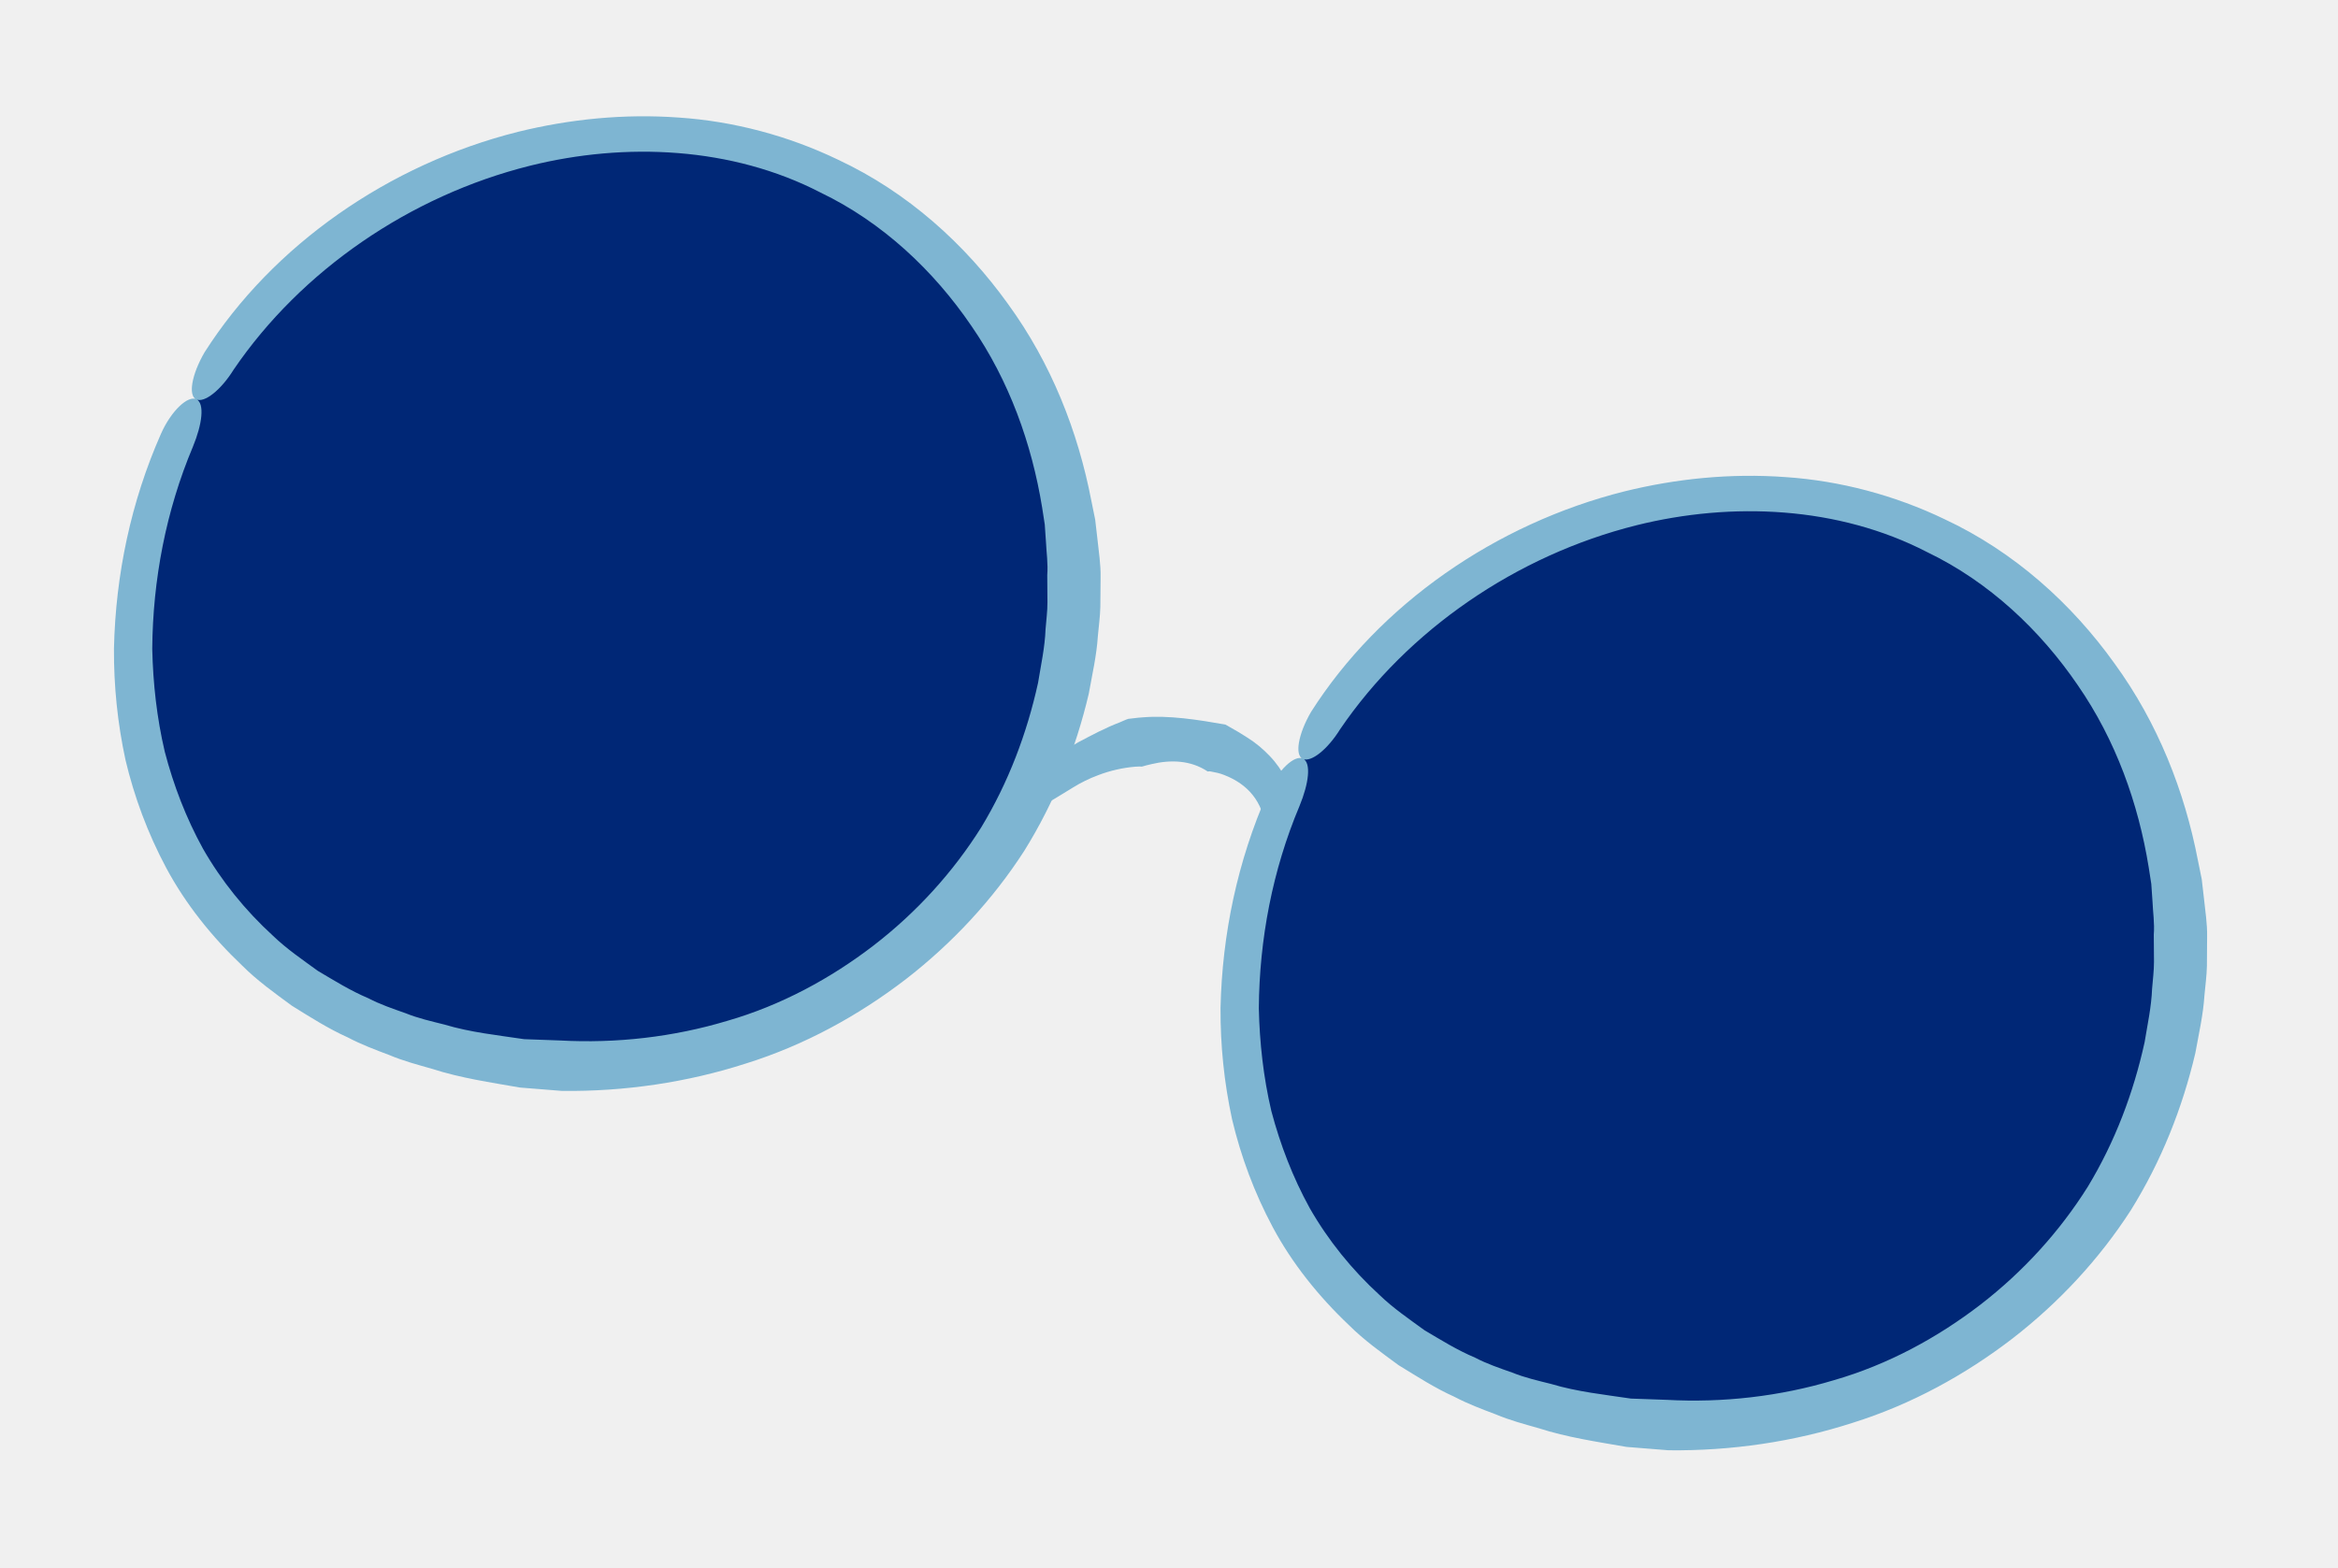
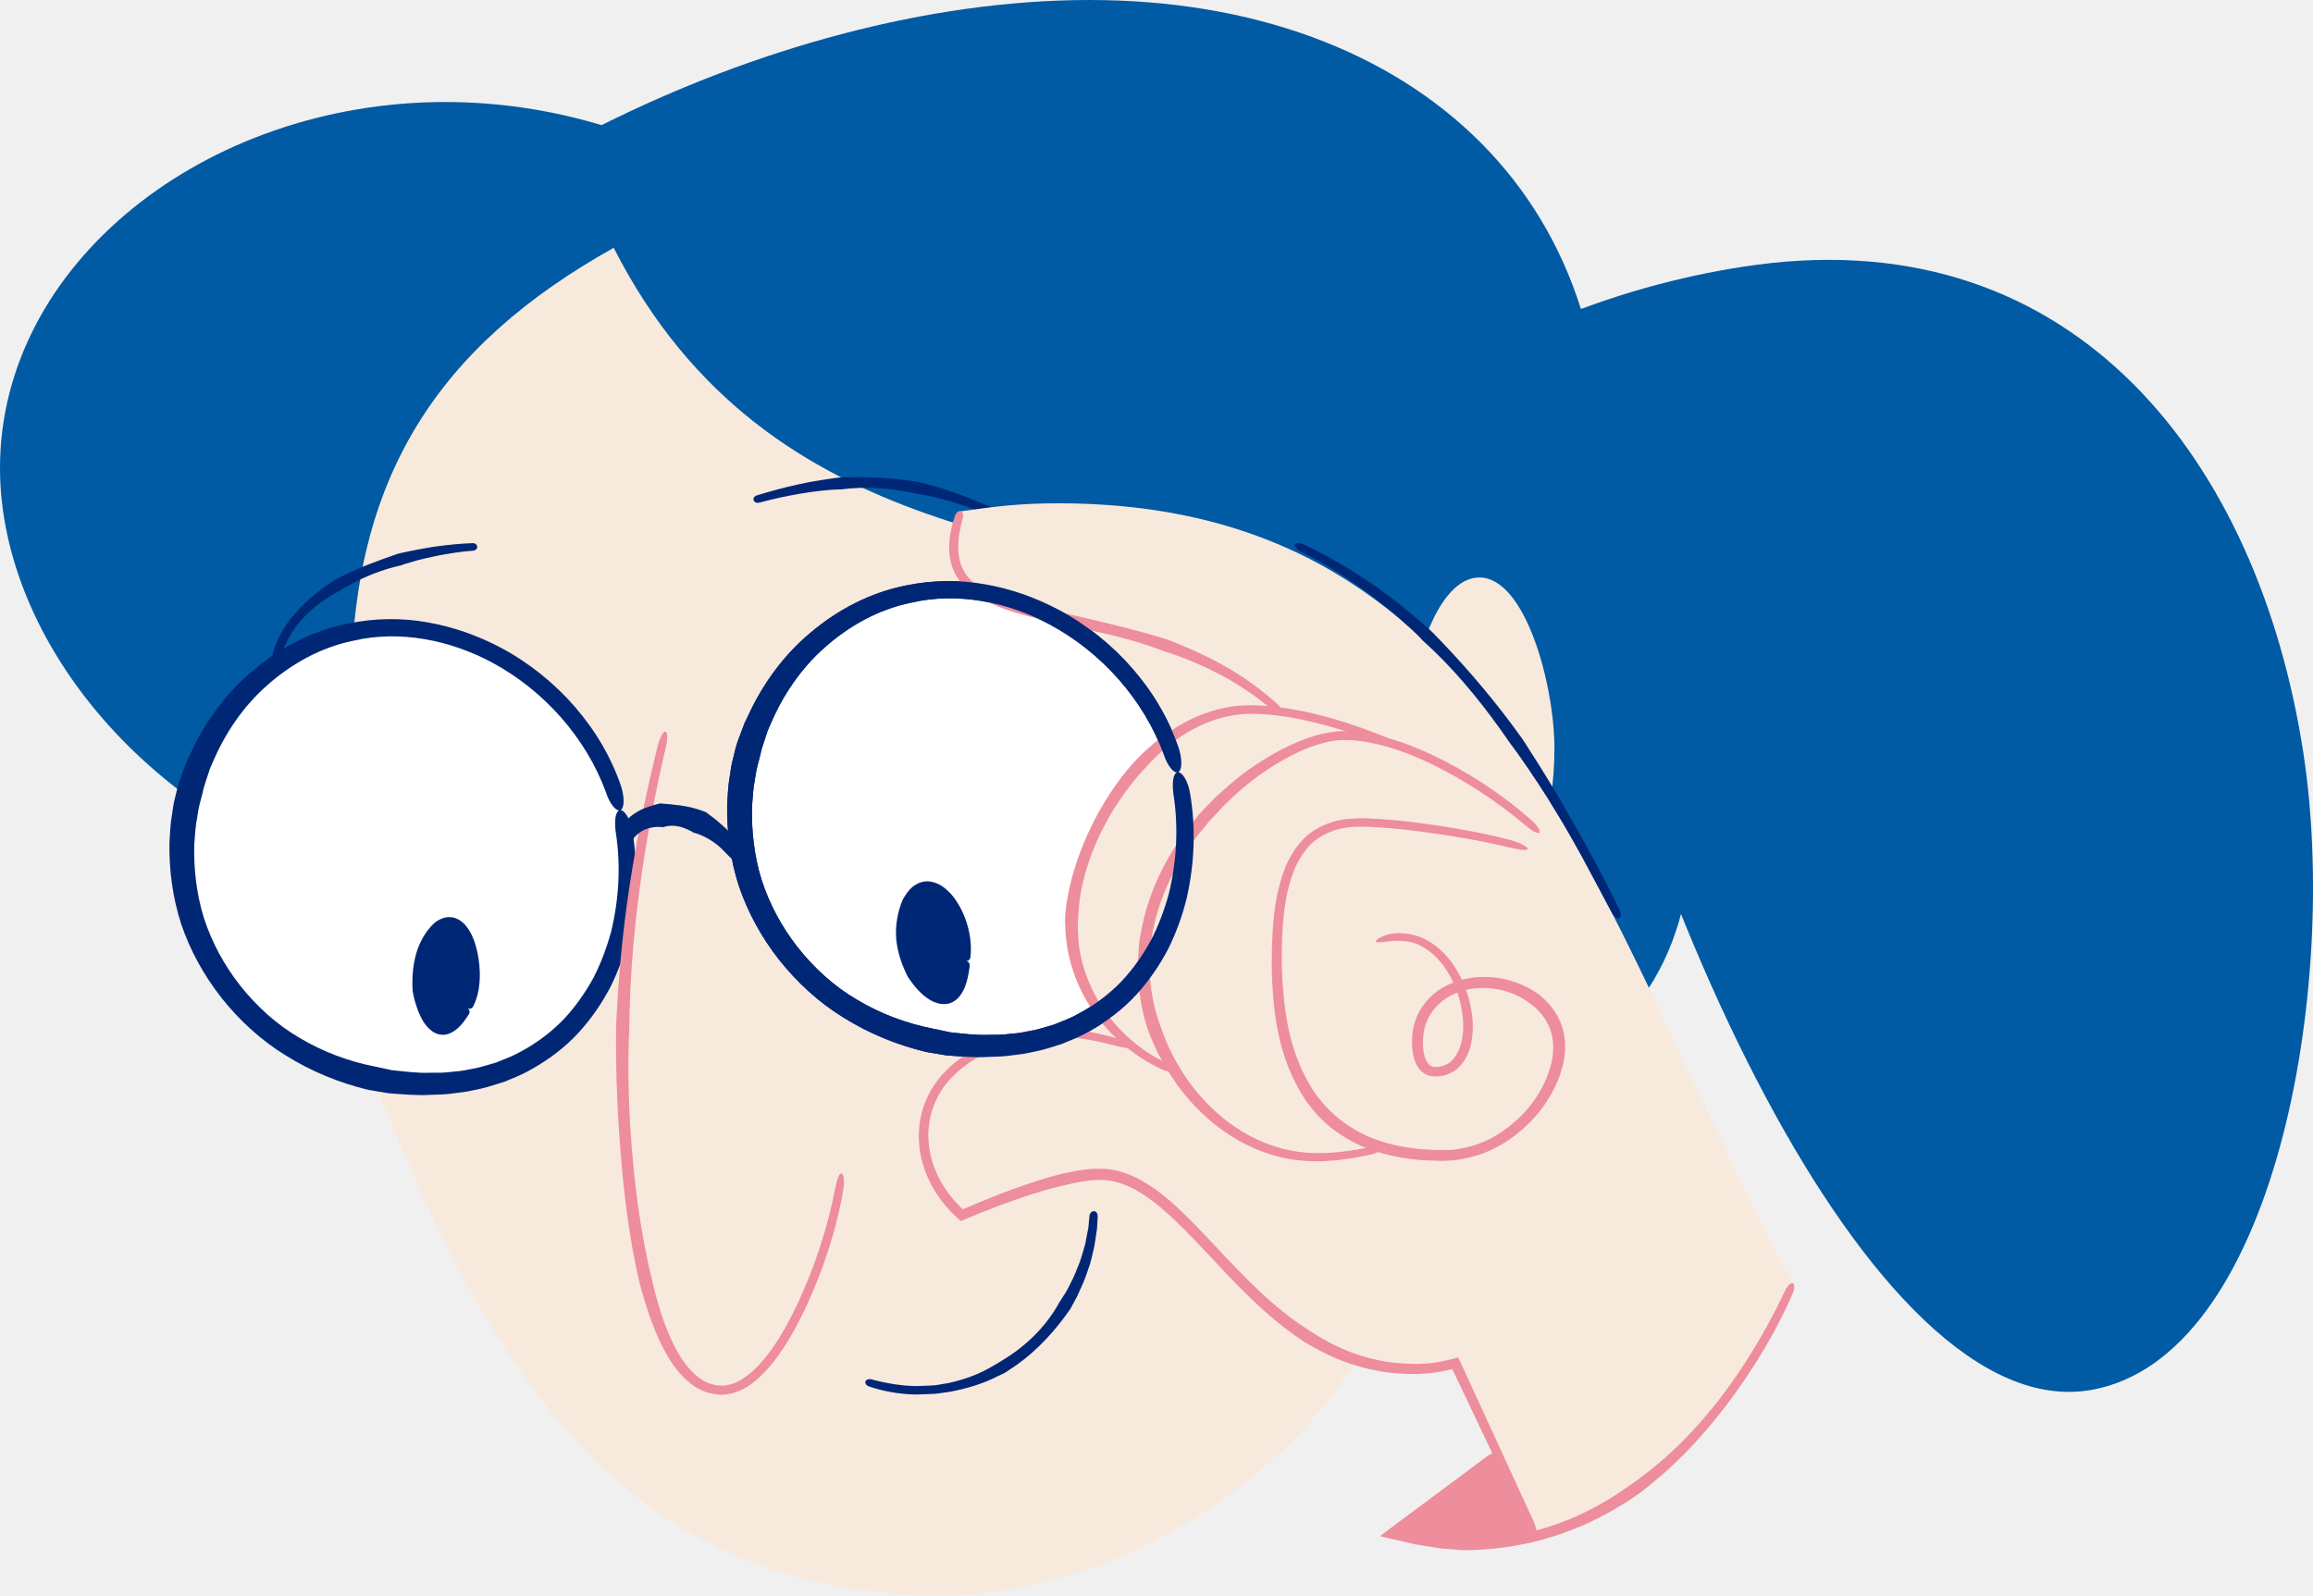
- <svg xmlns="http://www.w3.org/2000/svg" width="176" height="118" viewBox="0 0 176 118" fill="none">
-   <path d="M14.809 30.08C23.422 14.027 42.786 6.953 57.694 11.363C74.677 16.391 83.984 34.948 80.001 52.37C75.228 73.196 52.965 85.348 31.082 78.294C14.79 73.042 8.124 58.305 10.499 43.082C11.186 38.616 12.615 34.191 14.809 30.08Z" fill="#002776" />
-   <path d="M39.459 78.243C37.45 77.942 35.418 77.733 33.455 77.143C32.462 76.894 31.464 76.667 30.53 76.288C29.573 75.951 28.612 75.625 27.726 75.161C26.378 74.593 25.159 73.829 23.918 73.095C22.759 72.25 21.575 71.446 20.545 70.452C18.453 68.541 16.663 66.32 15.279 63.9C14.002 61.578 13.062 59.125 12.404 56.598C11.805 54.05 11.519 51.46 11.461 48.855C11.501 43.659 12.493 38.451 14.522 33.635C15.226 31.932 15.419 30.378 14.786 30.062C14.178 29.753 12.905 30.879 12.11 32.679C9.871 37.755 8.705 43.234 8.579 48.829C8.563 51.62 8.844 54.438 9.449 57.229C10.109 60.009 11.123 62.746 12.514 65.349C13.959 68.05 15.946 70.537 18.247 72.718C19.376 73.846 20.685 74.777 21.977 75.728C23.346 76.578 24.71 77.451 26.18 78.11C27.182 78.639 28.242 79.038 29.303 79.437C30.352 79.882 31.442 80.168 32.525 80.476C34.672 81.172 36.913 81.495 39.137 81.885L42.305 82.139C47.028 82.193 51.741 81.498 56.149 80.076C60.573 78.694 64.63 76.46 68.178 73.737C71.716 71 74.742 67.724 77.097 64.075C79.396 60.387 80.988 56.365 81.96 52.236C82.219 50.783 82.553 49.349 82.646 47.878C82.711 47.147 82.816 46.414 82.831 45.671L82.85 43.447C82.866 42.487 82.711 41.532 82.61 40.567L82.444 39.128L82.155 37.706C81.154 32.502 79.146 27.37 75.88 22.886C72.666 18.404 68.337 14.472 63.07 12.016C59.339 10.222 55.221 9.127 51.108 8.852C46.988 8.552 42.886 8.967 38.99 9.927C29.274 12.365 20.542 18.448 15.397 26.529C14.42 28.211 14.157 29.784 14.771 30.071C15.385 30.358 16.636 29.371 17.591 27.827C22.671 20.369 30.855 14.738 39.892 12.48C47.07 10.693 55.095 11.047 61.761 14.494C66.447 16.744 70.294 20.386 73.118 24.53C75.982 28.672 77.674 33.434 78.451 38.22L78.647 39.486L78.735 40.762C78.775 41.603 78.903 42.455 78.835 43.305L78.85 45.345C78.852 46.02 78.758 46.708 78.707 47.382C78.656 48.742 78.359 50.078 78.141 51.42C77.307 55.211 75.915 58.91 73.863 62.298C71.752 65.659 69.013 68.682 65.773 71.181C62.535 73.668 58.807 75.695 54.739 76.866C50.7 78.08 46.394 78.576 42.152 78.341L39.459 78.243Z" fill="#7EB5D2" />
-   <path d="M98.123 57.142C106.749 41.091 126.1 34.015 141.008 38.425C157.991 43.452 167.298 62.009 163.315 79.431C158.542 100.257 136.279 112.409 114.397 105.355C98.104 100.103 91.438 85.367 93.813 70.144C94.5 65.677 95.916 61.25 98.123 57.142Z" fill="#002776" />
-   <path d="M122.772 105.304C120.763 105.004 118.731 104.794 116.768 104.204C115.776 103.955 114.777 103.728 113.843 103.349C112.886 103.012 111.925 102.686 111.039 102.222C109.691 101.655 108.472 100.89 107.231 100.157C106.072 99.311 104.888 98.507 103.858 97.514C101.766 95.602 99.976 93.381 98.592 90.961C97.315 88.64 96.375 86.186 95.705 83.656C95.106 81.108 94.82 78.518 94.762 75.913C94.801 70.718 95.794 65.509 97.822 60.693C98.527 58.99 98.72 57.436 98.087 57.121C97.479 56.811 96.206 57.937 95.411 59.737C93.172 64.814 92.006 70.292 91.879 75.887C91.864 78.678 92.145 81.496 92.75 84.287C93.41 87.068 94.424 89.805 95.814 92.407C97.26 95.108 99.247 97.596 101.548 99.776C102.677 100.904 103.986 101.835 105.277 102.786C106.65 103.625 108.011 104.509 109.481 105.168C110.483 105.697 111.543 106.096 112.604 106.495C113.653 106.94 114.742 107.226 115.826 107.534C117.973 108.23 120.214 108.553 122.438 108.943L125.606 109.197C130.329 109.252 135.042 108.556 139.45 107.134C143.874 105.752 147.931 103.518 151.479 100.795C155.016 98.058 158.043 94.782 160.398 91.133C162.697 87.445 164.289 83.423 165.26 79.294C165.52 77.841 165.854 76.407 165.947 74.936C166.012 74.205 166.117 73.472 166.132 72.729L166.147 70.516C166.164 69.556 166.009 68.602 165.908 67.636L165.742 66.197L165.453 64.775C164.452 59.571 162.444 54.44 159.177 49.956C155.976 45.476 151.635 41.541 146.368 39.085C142.637 37.292 138.519 36.197 134.406 35.922C130.286 35.621 126.184 36.036 122.288 36.997C112.572 39.435 103.84 45.517 98.695 53.599C97.718 55.281 97.455 56.853 98.069 57.14C98.683 57.427 99.933 56.44 100.889 54.897C105.969 47.438 114.153 41.808 123.19 39.549C130.368 37.763 138.392 38.117 145.059 41.564C149.745 43.814 153.592 47.456 156.416 51.599C159.28 55.741 160.972 60.504 161.748 65.29L161.945 66.556L162.033 67.831C162.069 68.684 162.201 69.524 162.133 70.375L162.148 72.415C162.149 73.09 162.059 73.766 162.005 74.451C161.953 75.812 161.657 77.147 161.441 78.478C160.607 82.269 159.216 85.968 157.164 89.356C155.053 92.717 152.314 95.74 149.074 98.239C145.836 100.727 142.107 102.754 138.04 103.924C134.001 105.138 129.694 105.634 125.452 105.399L122.772 105.304Z" fill="#7EB5D2" />
-   <path d="M91.164 58.092C91.505 58.153 91.843 58.226 92.154 58.352C92.599 58.525 93.007 58.736 93.377 58.997C94.072 59.485 94.629 60.155 94.956 61.009C95.011 61.155 95.623 61.188 96.309 61.084C96.995 60.979 97.496 60.719 97.445 60.502C97.2 59.271 96.58 57.959 95.586 56.926C95.075 56.388 94.497 55.905 93.869 55.518C93.437 55.241 93.003 54.975 92.55 54.729C92.447 54.667 92.344 54.605 92.238 54.554C90.203 54.199 87.998 53.838 85.974 54.016C85.614 54.034 85.282 54.095 84.93 54.127C84.716 54.194 84.518 54.3 84.312 54.381C83.189 54.81 82.182 55.352 81.193 55.875C80.51 56.281 79.796 56.656 79.138 57.069C78.3 57.569 77.47 58.144 76.783 58.827C76.641 58.972 76.896 59.482 77.341 59.967C77.784 60.464 78.272 60.779 78.439 60.689C79.263 60.245 80.009 59.746 80.768 59.298C81.362 58.929 81.994 58.618 82.65 58.373C83.556 58.023 84.52 57.807 85.45 57.728C85.623 57.723 85.786 57.704 85.953 57.722C86.193 57.661 86.438 57.578 86.687 57.533C88.09 57.199 89.615 57.22 90.914 58.089C91.012 58.066 91.089 58.073 91.164 58.092Z" fill="#7EB5D2" />
+ <svg xmlns="http://www.w3.org/2000/svg" width="203" height="140" fill="none">
+   <path fill="#005AA4" d="M120.313 38.081c9.233-8.612 22.758-13.346 33.79-14.833 28.212-3.798 44.161 17.453 48.053 42.849 3.182 20.753-2.552 53.052-18.615 55.887-19.217 3.399-41.007-44.25-48.096-83.392" />
+   <path fill="#005AA4" d="M39.646 79.751C14.128 74.905 0 56.647 0 41.081c0-17.924 18.006-32.128 39.079-32.128 4.48 0 9.103.642 13.719 2.03C66.159 4.303 81.406 0 95.612 0c28.672 0 48.111 17.983 44.634 46.457 4.523 6.693 8.208 17.983 8.208 26.221 0 10.445-4.602 19.24-16.422 23.576L39.646 79.751Z" />
+   <path fill="#F8E9DD" d="M124.843 68.847c-.574-1.984-.99-4.06-.99-6.136 0-4.329 2.28-12.03 5.986-12.03 4.071 0 6.587 9.502 6.587 15.01 0 5.828-1.72 11.991-5.462 15.717" />
+   <path fill="#EE8D9C" d="M134.807 134.827s-6.165 1.368-12.329-.217l11.741-9.508.588 9.725Z" />
+   <path fill="#F8E9DD" d="M110.479 53.379c-15.92-6.824-42.935-4.741-56.619-31.631-15.346 8.592-23.038 20.085-23.038 38.841 1.362 8.775 7.512 12.41 10.121 21.022 2.58 1.133 5.699 1.428 8.867 1.428 3.72 0 5.957-.341 11.375-.341 3.197 0 6.372.02 9.548.02 11.461 0 49.645.111 49.645-10.596 0-2.619-1.233-6.077-4.172-10.668-1.656-2.6-2.731-6.785-5.727-8.075Z" />
+   <path fill="#F8E9DD" d="M122.42 108.775c0 13.393-19.339 31.225-39.939 31.225-29.417 0-40.627-22.593-49.996-45.959l22.55-20.897s4.229-4.833 11.103 2.331c6.874 7.158 37.33 2.665 37.28 2.888-.05.223 11.748 15.553 11.748 15.553l7.254 14.859Z" />
+   <path fill="#002776" d="m93.156 114.015.409-.642c.129-.216.236-.446.351-.668.351-.642.595-1.316.867-1.991.115-.321.201-.655.301-.982.108-.328.194-.655.244-.996l.194-1.002.093-1.015c.021-.242.201-.425.394-.425s.337.203.33.458l-.057 1.067-.158 1.061c-.043.354-.122.708-.208 1.055-.086.347-.158.7-.265 1.041-.244.707-.466 1.421-.803 2.102l-.33.727-.38.701-.172.334c-1.283 1.853-2.846 3.608-4.738 4.951l-1.004.674c-.229.125-.48.229-.717.341-1.283.661-2.709 1.074-4.143 1.342-.523.059-1.039.177-1.57.19-.53.013-1.054.052-1.584.046-1.319-.039-2.666-.275-3.921-.694-.258-.085-.401-.295-.33-.459.065-.163.315-.235.559-.17 1.218.334 2.494.55 3.734.583.495.006.989-.033 1.484-.046.495-.013.975-.144 1.469-.209 1.34-.289 2.645-.747 3.799-1.428.201-.118.409-.229.609-.354l.961-.602c1.806-1.186 3.376-2.829 4.394-4.696l.186-.294ZM73.558 42.954c-.452.02-.903.046-1.347.098-.652.066-1.297.157-1.942.269-1.219.203-2.437.472-3.634.792-.215.059-.43-.039-.495-.209-.065-.17.065-.354.28-.426 1.211-.373 2.437-.707 3.684-.976.645-.144 1.305-.269 1.964-.367.466-.072.925-.144 1.391-.203l.33-.039c1.978-.046 4 0 5.935.275.337.046.667.098 1.004.164.215.052.423.105.631.164 1.161.301 2.287.681 3.39 1.1.788.314 1.577.622 2.344.969.961.426 1.935.904 2.86 1.434.186.105.258.314.158.465-.1.151-.33.196-.523.105-.946-.465-1.914-.923-2.853-1.343-.753-.341-1.52-.635-2.308-.91-1.089-.373-2.208-.668-3.34-.884-.201-.039-.401-.066-.602-.098-.315-.072-.638-.138-.953-.19-1.828-.334-3.777-.445-5.67-.196l-.301.006ZM35.132 48.546l1.218-.255c.588-.118 1.175-.216 1.77-.314 1.125-.151 2.251-.275 3.383-.308.201-.007.366.131.38.314.007.177-.143.334-.337.347-1.104.072-2.193.255-3.276.465-.559.124-1.118.242-1.67.386l-1.147.341-.265.098c-1.641.354-3.233 1.002-4.63 1.794-.251.124-.487.275-.717.426l-.48.255c-.444.229-.824.53-1.24.799-.394.288-.753.616-1.125.93l-.703.76c-.244.249-.401.55-.602.825-.473.701-.824 1.493-1.089 2.299-.057.164-.258.262-.444.229-.186-.033-.301-.203-.251-.386.201-.891.588-1.768 1.097-2.528.215-.295.394-.622.645-.891l.731-.838c.387-.347.745-.72 1.147-1.048.416-.308.81-.668 1.254-.943l.459-.314c.258-.151.516-.301.788-.426 1.527-.773 3.19-1.375 4.838-1.945l.265-.072Z" />
+   <path fill="#fff" d="M103.32 67.786c-2.487-9.902-12.042-16.392-20.744-16.031-9.913.413-17.504 9.227-17.719 19.24-.251 11.971 10.185 21.618 23.037 20.773 9.569-.629 15.203-7.728 15.991-16.326.237-2.521.072-5.121-.566-7.656Z" />
+   <path fill="#002776" d="M83.36 90.596c1.133.111 2.265.275 3.412.223.573 0 1.147.013 1.706-.066.566-.052 1.133-.098 1.677-.229.81-.124 1.577-.373 2.351-.603.745-.301 1.498-.576 2.193-.976 1.398-.753 2.674-1.716 3.756-2.842 1.011-1.087 1.857-2.292 2.559-3.576.674-1.303 1.183-2.672 1.57-4.08.688-2.829.86-5.796.415-8.69-.15-1.022-.043-1.893.344-1.978.373-.085.911.701 1.097 1.788.523 3.065.409 6.202-.287 9.26-.372 1.519-.91 3.012-1.619 4.447-.739 1.421-1.663 2.77-2.774 3.995-1.154 1.27-2.573 2.351-4.122 3.222-.767.458-1.606.786-2.437 1.126-.86.275-1.72.563-2.609.72-.616.151-1.247.223-1.878.295-.631.098-1.262.105-1.892.124-1.262.085-2.523-.046-3.785-.138l-1.756-.295c-2.573-.616-5.039-1.637-7.239-3.012-2.215-1.356-4.114-3.124-5.67-5.088-1.548-1.971-2.745-4.165-3.526-6.47-.746-2.318-1.061-4.722-1.025-7.099.057-.825.072-1.65.222-2.462.065-.406.107-.819.201-1.225l.294-1.212c.122-.524.337-1.022.523-1.532l.287-.76.351-.734c1.254-2.692 3.046-5.206 5.433-7.197 2.358-1.997 5.247-3.543 8.444-4.159 2.272-.465 4.659-.498 6.931-.085 2.279.4 4.451 1.185 6.437 2.24 4.946 2.652 8.859 7.151 10.551 12.246.301 1.048.229 1.938-.143 2.01-.373.072-.918-.635-1.226-1.605-1.742-4.748-5.419-8.926-10.021-11.388-3.656-1.952-8.064-2.855-12.157-1.893-2.853.583-5.44 2.037-7.54 3.903-2.122 1.86-3.691 4.217-4.767 6.713l-.28.661-.222.681c-.136.452-.323.897-.401 1.369l-.287 1.107c-.093.367-.136.753-.201 1.126-.158.747-.179 1.513-.244 2.272-.065 2.174.186 4.375.839 6.496.688 2.115 1.763 4.132 3.183 5.933 1.419 1.794 3.168 3.405 5.218 4.597 2.028 1.212 4.301 2.069 6.637 2.521l1.476.314Z" />
+   <path fill="#fff" d="M54.362 71.113c-2.494-9.902-12.042-16.392-20.744-16.031-9.913.412-17.504 9.227-17.719 19.24-.251 11.971 10.185 21.618 23.037 20.773 9.569-.629 15.203-7.728 15.991-16.326.236-2.521.072-5.121-.566-7.656Z" />
+   <path fill="#002776" d="M34.402 93.923c1.133.111 2.265.275 3.412.223.574 0 1.147.013 1.706-.066.566-.052 1.133-.098 1.677-.229.81-.124 1.577-.373 2.351-.603.745-.301 1.498-.576 2.193-.976 1.398-.753 2.674-1.716 3.756-2.842 1.011-1.087 1.856-2.292 2.566-3.576.674-1.303 1.183-2.672 1.57-4.08.688-2.829.86-5.796.416-8.69-.15-1.022-.043-1.893.344-1.978.373-.085.91.701 1.097 1.788.523 3.065.408 6.202-.287 9.26-.373 1.519-.91 3.013-1.62 4.447-.738 1.421-1.663 2.77-2.774 3.995-1.154 1.27-2.573 2.351-4.122 3.222-.767.458-1.606.786-2.437 1.126-.86.269-1.72.563-2.609.72-.617.151-1.247.223-1.878.295-.631.098-1.262.105-1.892.124-1.262.085-2.523-.046-3.785-.138l-1.756-.295c-2.573-.616-5.039-1.637-7.239-3.012-2.215-1.356-4.114-3.124-5.67-5.088-1.548-1.971-2.745-4.165-3.526-6.47-.746-2.318-1.061-4.722-1.025-7.099.057-.825.072-1.65.222-2.462.065-.406.107-.819.201-1.225l.294-1.205c.122-.524.337-1.022.523-1.532l.287-.76.351-.733c1.254-2.692 3.046-5.206 5.433-7.197 2.351-1.997 5.247-3.543 8.444-4.158 2.272-.465 4.659-.498 6.931-.085 2.279.4 4.451 1.185 6.437 2.24 4.946 2.652 8.859 7.151 10.551 12.246.301 1.048.229 1.938-.143 2.01-.373.072-.917-.635-1.226-1.604-1.742-4.748-5.419-8.926-10.021-11.388-3.656-1.952-8.064-2.855-12.157-1.893-2.853.583-5.44 2.037-7.541 3.903-2.122 1.86-3.691 4.217-4.767 6.713l-.28.661-.222.681c-.136.458-.323.897-.401 1.369l-.287 1.107c-.093.367-.136.747-.201 1.126-.158.747-.179 1.513-.244 2.266-.065 2.174.186 4.375.839 6.496.688 2.115 1.763 4.132 3.183 5.933 1.419 1.794 3.168 3.405 5.218 4.597 2.029 1.212 4.301 2.069 6.637 2.521l1.469.314Z" />
+   <path fill="#EE8D9C" d="M54.122 88.966c.086-1.532.194-3.065.33-4.591.201-2.207.459-4.407.796-6.595.631-4.152 1.469-8.265 2.48-12.344.179-.72.48-1.264.674-1.225.194.039.208.648.036 1.369-.961 4.093-1.742 8.225-2.294 12.377-.294 2.155-.516 4.322-.674 6.483-.115 1.519-.179 3.039-.222 4.564l-.014 1.074c-.15 3.189-.093 6.418.136 9.633.229 3.209.602 6.405 1.183 9.509.201 1.074.43 2.142.695 3.202.158.688.33 1.376.53 2.05.265.93.595 1.847.975 2.731.38.891.831 1.749 1.412 2.508.581.753 1.297 1.441 2.179 1.729.229.046.445.144.681.144l.351.026c.115 0 .229-.019.337-.026.452-.065.903-.222 1.312-.478 1.19-.72 2.129-1.847 2.917-3.006.803-1.172 1.462-2.429 2.071-3.706 1.477-3.203 2.645-6.68 3.304-10.171.129-.707.33-1.257.523-1.244.186.007.301.609.186 1.343-.595 3.595-1.778 7.112-3.283 10.379-.616 1.304-1.29 2.581-2.115 3.799-.408.609-.853 1.205-1.369 1.761-.516.557-1.082 1.087-1.785 1.507-.48.294-1.046.51-1.649.602-.616.092-1.218-.007-1.792-.17-1.154-.38-1.985-1.186-2.645-2.011-.652-.838-1.154-1.748-1.57-2.672-.416-.923-.774-1.866-1.075-2.822-.215-.668-.416-1.343-.588-2.017-.265-1.094-.487-2.194-.681-3.294-.552-3.15-.882-6.372-1.111-9.614-.229-3.242-.33-6.51-.287-9.745l.043-1.061Z" />
+   <path fill="#002776" d="M58.019 72.58c-.194-.013-.387-.02-.573.006-.265.033-.516.092-.753.183-.444.17-.839.458-1.133.877-.05.072-.387.007-.746-.144-.358-.151-.595-.36-.538-.471.301-.635.817-1.264 1.498-1.69.351-.223.731-.406 1.125-.53.272-.092.545-.177.824-.249.065-.02.129-.039.194-.052 1.154.085 2.401.19 3.476.563.194.059.365.138.552.203.107.066.201.151.301.223.552.386 1.025.819 1.491 1.238.315.314.652.616.953.93.387.386.76.812 1.039 1.277.057.098-.15.341-.459.543-.308.21-.616.314-.695.242-.387-.354-.724-.727-1.075-1.074-.272-.282-.573-.537-.896-.76-.444-.314-.939-.563-1.433-.734-.093-.026-.179-.059-.272-.072-.122-.066-.244-.144-.373-.203-.717-.373-1.548-.57-2.373-.275-.05-.026-.093-.033-.136-.033Z" />
+   <path fill="#F8E9DD" d="M99.457 91.906c-2.451-.799-4.824-1.277-6.623-1.277-5.756 0-11.784 3.294-11.784 9.005 0 2.574 1.247 5.174 3.369 7.027 3.505-1.519 8.953-3.595 12.128-3.595 8.178 0 13.518 17.092 27.546 17.092 1.261 0 2.473-.177 3.627-.511l7.096 15.187c.86.177 2.057-.622 2.946-.95 6.444-2.377 16.837-12.77 19.575-21.25-17.618-32.889-25.044-68.462-64.453-68.462-3.297 0-5.419.249-8.566.707-4.372 12.711 15.253 5.809 28.026 17.57-.882-.118-1.749-.177-2.595-.177-8.895 0-15.705 11.434-15.705 18.841-.014 4.604 2.351 8.409 5.412 10.793Z" />
+   <path fill="#002776" d="M124.49 55.809c-.573-.576-1.197-1.107-1.792-1.657-.43-.406-.91-.753-1.369-1.126-.473-.36-.91-.76-1.405-1.087-.924-.642-1.828-1.316-2.81-1.879-.487-.288-.96-.603-1.462-.871l-1.512-.792c-.359-.19-.567-.471-.48-.629.086-.157.451-.138.824.046l1.57.779c.523.262 1.01.576 1.519.858 1.025.557 1.971 1.225 2.939 1.86.509.328.968.707 1.448 1.061.473.367.967.707 1.412 1.1.631.544 1.297 1.061 1.914 1.624l.43.393c2.437 2.475 4.745 5.141 6.781 7.839l1.039 1.415c.215.314.423.629.616.95 1.126 1.735 2.201 3.497 3.226 5.285.745 1.284 1.462 2.574 2.179 3.87.874 1.617 1.763 3.307 2.573 4.997.165.341.158.674-.021.747-.18.072-.452-.131-.638-.471-.882-1.657-1.778-3.333-2.645-4.951-.71-1.284-1.427-2.567-2.208-3.825-1.054-1.762-2.193-3.477-3.383-5.16-.208-.295-.423-.589-.645-.877l-1.004-1.428c-1.942-2.698-4.164-5.377-6.73-7.675l-.366-.393Z" />
+   <path fill="#EE8D9C" d="M103.032 56.359c.653.242 1.284.544 1.921.812.452.216.911.426 1.355.648.437.236.882.465 1.312.714 1.641.936 3.154 2.05 4.523 3.288.243.216.322.498.186.622-.136.124-.444.059-.688-.144-1.369-1.179-2.889-2.213-4.516-3.071l-1.283-.642c-.437-.203-.881-.386-1.319-.583-.63-.242-1.254-.498-1.906-.701l-.459-.144c-2.645-1.048-5.541-1.663-8.351-2.227l-1.462-.301-.939-.242c-1.72-.445-3.469-.897-5.104-1.742-.301-.138-.566-.341-.846-.511-.265-.196-.523-.406-.767-.629-.215-.249-.466-.472-.624-.76-.086-.138-.179-.275-.258-.413l-.186-.445c-.287-.747-.373-1.552-.294-2.331l.05-.583.122-.57c.072-.38.186-.753.308-1.113.1-.295.323-.491.509-.432.186.059.265.321.186.609-.1.354-.194.707-.251 1.067l-.1.537-.036.537c-.05.36.007.707.014 1.054.014.17.072.334.1.504.029.17.079.334.15.485.38 1.015 1.262 1.808 2.351 2.318 1.498.747 3.233 1.12 4.953 1.487l.917.177 1.462.334c2.803.635 5.713 1.323 8.53 2.207l.437.183ZM115.996 117.446c1.527.897 3.204 1.572 4.967 1.925 1.083.249 2.208.315 3.326.334.552-.006 1.111-.045 1.656-.124.595-.092.918-.138 2.029-.452l.609 1.31c1.978 4.296 3.949 8.598 5.928 12.894.351.76.48 1.428.301 1.5-.179.072-.61-.478-.968-1.238-2.043-4.296-4.086-8.598-6.128-12.901l-.266-.543c-.114.032-.086.032-.466.118-.293.065-.587.117-.881.163-.595.092-1.19.144-1.792.157-1.19-.006-2.387-.065-3.555-.314-1.893-.36-3.706-1.048-5.341-1.965-.387-.216-.774-.425-1.132-.668-3.261-2.167-5.849-5.003-8.415-7.734-1.283-1.368-2.573-2.724-3.978-3.916-1.398-1.172-2.996-2.213-4.745-2.41-1.197-.118-2.509.144-3.763.446-.824.189-1.649.412-2.459.668-1.118.347-2.222.733-3.319 1.146l-1.634.641-.81.334-.624.262-.172.072c-.029.027-.05.007-.072-.019l-.065-.059-.258-.236-.258-.236-.165-.163c-.1-.105-.208-.21-.308-.321-.201-.217-.387-.446-.566-.681-.358-.465-.674-.957-.939-1.467-.538-1.022-.903-2.129-1.039-3.262-.194-1.624.086-3.313.889-4.793.774-1.493 2.086-2.698 3.555-3.595 1.849-1.12 4.043-1.781 6.286-1.984 2.265-.242 4.53.216 6.63.799.86.242 1.469.609 1.405.773-.065.17-.774.079-1.613-.144-2.086-.544-4.236-.956-6.358-.707-2.122.196-4.2.832-5.921 1.886-1.369.838-2.566 1.952-3.261 3.307-.717 1.343-.968 2.881-.767 4.381.136 1.041.487 2.056.996 2.999.258.472.559.917.896 1.343.165.216.344.419.53.615.093.105.194.197.287.295l.129.131.065.052c.043.033.079.092.122.046l.208-.092.817-.347 1.649-.674c1.104-.439 2.229-.852 3.369-1.225.796-.268 1.613-.504 2.437-.72 1.34-.301 2.717-.596 4.222-.446 1.061.125 2.043.511 2.917.996.874.491 1.663 1.074 2.394 1.703 1.462 1.257 2.752 2.639 4.043 4.014 2.566 2.731 5.16 5.501 8.35 7.485.33.229.681.432 1.025.642ZM133.099 87.348c-1.77-.819-4.021-.904-5.734.007-1.247.635-2.122 1.781-2.38 3.078-.136.642-.143 1.329-.028 1.971.114.642.43 1.212.917 1.231.574.052 1.19-.17 1.591-.596.409-.432.667-1.022.81-1.637.287-1.238.122-2.574-.222-3.831-.372-1.251-.982-2.469-1.892-3.445-.459-.478-.996-.891-1.599-1.179-.609-.288-1.283-.393-1.956-.386-.961.039-1.756.242-1.842.072-.086-.144.652-.668 1.799-.734.802-.013 1.62.118 2.344.445.716.334 1.326.812 1.849 1.343 1.025 1.081 1.684 2.39 2.093 3.739.387 1.356.566 2.783.251 4.211-.165.701-.459 1.421-1.047 2.01-.286.295-.674.53-1.089.668-.208.079-.43.111-.645.138-.208.02-.438.039-.696-.007-.537-.085-.974-.452-1.197-.825-.229-.373-.344-.76-.415-1.139-.129-.753-.115-1.506.028-2.259.287-1.5 1.333-2.901 2.803-3.667 2.064-1.107 4.652-1.035 6.738-.124.494.209.967.478 1.404.792.954.714 1.706 1.69 2.079 2.777.38 1.094.373 2.259.129 3.333-.236 1.081-.688 2.109-1.269 3.058-.58.95-1.304 1.827-2.157 2.587-.846.766-1.806 1.427-2.874 1.938-1.075.491-2.244.812-3.441.923-.301.013-.602.046-.896.046l-.874-.032c-.581-.027-1.162-.027-1.735-.125-1.154-.124-2.294-.38-3.39-.74-1.534-.491-2.925-1.329-4.122-2.331-.351-.36-.745-.688-1.053-1.074-.294-.393-.646-.766-.896-1.179-1.47-2.259-2.237-4.807-2.574-7.348-.337-2.547-.365-5.108-.193-7.662.136-1.834.416-3.687 1.161-5.455.394-.871.91-1.716 1.641-2.43.746-.701 1.714-1.198 2.731-1.46.323-.059.645-.151.968-.177l.982-.059c.645-.007 1.276.026 1.914.066 1.268.085 2.537.223 3.799.393 2.523.347 5.046.779 7.512 1.415 1.01.249 1.734.688 1.655.845-.078.157-.86.02-1.849-.209-2.43-.583-4.946-1.002-7.447-1.329-1.255-.164-2.509-.301-3.749-.38-1.247-.072-2.487-.144-3.598.164-.889.236-1.699.661-2.351 1.27-.631.629-1.097 1.388-1.455 2.194-.681 1.644-.954 3.438-1.061 5.232-.151 2.502-.086 5.036.279 7.505.359 2.469 1.161 4.892 2.566 6.968.244.367.552.688.825 1.028.279.341.638.616.946.93 1.082.923 2.337 1.703 3.756 2.167 1.992.701 4.272.917 6.422.845 1.061-.092 2.107-.373 3.082-.812.961-.458 1.842-1.061 2.624-1.768 1.562-1.401 2.695-3.255 3.118-5.187.2-.969.179-1.958-.151-2.855-.337-.891-.975-1.69-1.799-2.259-.351-.281-.731-.504-1.14-.688Z" />
+   <path fill="#EE8D9C" d="M94.594 81.035c0 .956.043 1.919.258 2.855.287 1.356.796 2.672 1.512 3.897 1.355 2.305 3.448 4.289 6 5.508.458.197.767.491.695.655-.072.164-.523.138-1.018-.066-2.738-1.251-4.996-3.307-6.494-5.743-.781-1.264-1.348-2.646-1.685-4.067-.258-.995-.344-2.024-.387-3.045l.007-.72c.194-2.142.788-4.231 1.598-6.228.824-1.991 1.878-3.897 3.168-5.632.444-.603.925-1.179 1.441-1.742.351-.347.695-.701 1.075-1.022 2.014-1.808 4.552-3.294 7.44-3.687 1.04-.144 2.079-.118 3.083-.033 1.017.085 2.014.242 3.003.445 2.466.498 4.917 1.31 7.254 2.253.473.19.781.478.709.635-.079.164-.509.144-.989-.033-2.344-.864-4.759-1.657-7.16-2.142-.961-.196-1.921-.341-2.896-.419-.975-.079-1.943-.092-2.882.059-2.645.393-4.981 1.84-6.831 3.615-.329.308-.638.642-.939.976-.501.53-.975 1.081-1.419 1.657-1.262 1.637-2.322 3.464-3.118 5.39-.781 1.925-1.312 3.962-1.383 5.986l-.043.648Z" />
+   <path fill="#EE8D9C" d="M102.223 91.061c.48 1.284 1.182 2.482 1.949 3.641 1.154 1.637 2.602 3.124 4.323 4.27 1.627 1.087 3.505 1.853 5.49 2.121 1.978.262 4.043.027 6.035-.379.71-.144 1.312-.144 1.362.026.05.17-.473.458-1.204.615-2.05.446-4.186.721-6.343.465-2.144-.262-4.186-1.074-5.935-2.213-1.821-1.185-3.348-2.705-4.581-4.394-.824-1.205-1.598-2.449-2.15-3.785-.15-.308-.272-.622-.38-.943-.509-1.421-.767-2.921-.896-4.42l-.05-1.133c.007-.373.043-.753.065-1.126l.072-1.126.208-1.113c.559-2.967 1.857-5.769 3.598-8.232.28-.439.645-.832.961-1.251l.494-.616.538-.583c.473-.498.953-.989 1.484-1.441 1.39-1.284 2.953-2.417 4.644-3.36 1.699-.923 3.527-1.748 5.62-1.906 1.477-.059 2.903.216 4.265.589 1.369.38 2.673.904 3.935 1.5 3.139 1.486 6.114 3.451 8.709 5.737.523.471.803.956.666 1.074-.143.124-.645-.151-1.161-.596-2.594-2.187-5.533-4.113-8.594-5.566-1.226-.57-2.487-1.081-3.799-1.434-1.304-.354-2.666-.596-3.985-.524-1.814.151-3.584.95-5.175 1.866-1.606.936-3.09 2.063-4.401 3.327-.481.426-.903.904-1.334 1.375l-.53.557-.48.589c-.316.399-.667.773-.946 1.198-1.706 2.345-2.982 5.023-3.52 7.852l-.193 1.061-.065 1.074c-.014.36-.057.714-.05 1.074l.065 1.074c.15 1.421.43 2.842.967 4.178.093.301.194.596.323.878Z" />
+   <path fill="#002776" d="M83.356 90.596c1.133.111 2.265.275 3.412.223.573 0 1.147.013 1.706-.066.566-.052 1.133-.098 1.677-.229.81-.124 1.577-.373 2.351-.603.745-.301 1.498-.576 2.193-.976 1.398-.753 2.674-1.716 3.756-2.842 1.011-1.087 1.857-2.292 2.559-3.576.674-1.303 1.183-2.672 1.57-4.08.688-2.829.86-5.796.416-8.69-.151-1.022-.043-1.893.344-1.978.372-.085.91.701 1.096 1.788.524 3.065.409 6.202-.286 9.26-.373 1.519-.911 3.013-1.62 4.447-.739 1.421-1.663 2.77-2.774 3.995-1.154 1.27-2.573 2.351-4.122 3.222-.767.459-1.606.786-2.437 1.126-.86.275-1.72.563-2.609.72-.616.151-1.247.223-1.878.295-.631.098-1.262.105-1.892.124-1.262.085-2.523-.046-3.785-.138l-1.756-.295c-2.573-.616-5.039-1.637-7.239-3.013-2.215-1.356-4.114-3.124-5.67-5.088-1.548-1.971-2.745-4.165-3.526-6.47-.746-2.318-1.061-4.722-1.025-7.099.057-.825.072-1.65.222-2.462.065-.406.107-.819.201-1.225l.294-1.212c.122-.524.337-1.022.523-1.532l.287-.76.351-.734c1.254-2.692 3.046-5.206 5.433-7.197 2.358-1.997 5.247-3.543 8.444-4.159 2.272-.465 4.659-.498 6.931-.085 2.279.399 4.451 1.185 6.437 2.24 4.946 2.652 8.859 7.151 10.551 12.246.301 1.048.229 1.938-.143 2.01-.373.072-.918-.635-1.226-1.605-1.742-4.748-5.419-8.926-10.021-11.388-3.656-1.952-8.064-2.855-12.157-1.893-2.853.583-5.44 2.037-7.54 3.903-2.122 1.86-3.691 4.217-4.767 6.713l-.28.661-.222.681c-.136.452-.323.897-.401 1.369l-.287 1.107c-.093.367-.136.753-.201 1.126-.158.747-.179 1.513-.244 2.272-.065 2.174.186 4.375.839 6.496.688 2.115 1.763 4.132 3.183 5.933 1.419 1.794 3.168 3.405 5.218 4.597 2.028 1.212 4.301 2.069 6.637 2.521l1.476.314Z" />
+   <path fill="#002776" d="M84.788 84.349c.029-.275.043-.544.043-.812 0-3.104-1.813-5.756-3.412-5.756-1.62 0-2.279 2.75-2.279 4.152 0 2.652 2.071 5.783 3.727 5.783.896 0 1.67-.93 1.921-3.366Z" />
+   <path fill="#002776" d="M80.81 85.469c.215.367.444.727.738 1.028.394.445.939.805 1.369.799.394.013.781-.413 1.004-.93.229-.517.373-1.094.466-1.677.029-.209.215-.36.409-.341.194.013.33.203.308.426-.072.622-.186 1.251-.43 1.873-.129.308-.294.622-.559.91-.258.282-.681.544-1.161.563-.48.02-.917-.131-1.262-.321-.344-.196-.638-.432-.896-.688-.373-.354-.674-.74-.953-1.139l-.194-.282c-.444-.904-.788-1.853-.939-2.849-.158-1.002-.057-2.017.194-2.96.1-.327.201-.661.358-.982.115-.203.236-.406.394-.603.208-.269.466-.537.831-.72.351-.19.824-.282 1.219-.197.817.151 1.34.635 1.778 1.1.595.701 1.004 1.487 1.29 2.299.351 1.015.516 2.122.401 3.202-.021.223-.194.38-.38.36-.194-.02-.344-.19-.337-.393.029-1.002-.129-2.023-.452-2.954-.258-.74-.645-1.454-1.175-2.023-.365-.386-.839-.714-1.262-.753-.409-.052-.753.197-1.025.622-.093.144-.172.308-.244.471-.136.255-.237.543-.337.832-.258.838-.38 1.722-.244 2.58.129.871.48 1.735.968 2.489l.122.255ZM41.033 88.494c1.288-2.181.618-6.388-.888-7.335-.711-.447-1.602-.172-2.563 1.364-1.637 2.618-.722 6.825.663 7.696.711.447 1.629.143 2.666-1.515.035-.056.08-.128.122-.209Z" />
+   <path fill="#002776" d="M37.357 87.242c.037.402.124.789.241 1.171.17.54.437 1.101.785 1.397.158.153.322.203.511.198.187-.014.403-.102.603-.247.407-.285.75-.711 1.052-1.155.107-.157.33-.202.497-.105.168.098.221.324.113.496-.309.494-.649.983-1.154 1.384-.257.194-.567.378-.979.428-.412.05-.882-.106-1.181-.372-.659-.53-.924-1.176-1.181-1.793-.157-.439-.295-.881-.38-1.328-.019-.105-.048-.208-.067-.312-.062-.943-.014-1.886.184-2.798.184-.904.57-1.805 1.116-2.529.194-.257.407-.501.678-.733.184-.132.39-.257.64-.347.325-.128.774-.155 1.171-.005.191.074.374.173.509.297.157.114.282.239.385.373.435.536.657 1.101.833 1.659.236.813.356 1.623.376 2.431.024 1.004-.113 2.062-.588 2.984-.102.191-.317.249-.484.151-.168-.098-.237-.311-.162-.472.341-.829.465-1.786.447-2.717-.02-.739-.134-1.491-.383-2.203-.17-.486-.41-.969-.724-1.305-.076-.094-.158-.153-.243-.207-.081-.074-.162-.094-.239-.119-.149-.032-.292-.021-.46.059-.12.056-.232.14-.342.249-.194.148-.382.34-.548.552-1.02 1.198-1.362 2.976-1.043 4.645.001.093.011.185.016.273Z" />
+   <path fill="#EE8D9C" d="M127.789 135.999c-.552-.052-1.118-.059-1.663-.157l-1.642-.256c-.401-.059-.759-.17-1.189-.262l-1.957-.451c-.065-.02-.194-.033-.208-.066l.193-.151.395-.294.774-.583 1.075-.799 6.917-5.147c.408-.308.839-.433.96-.295.122.137-.1.491-.501.805l-6.838 5.311-.71.551-.129.104-.057.053c-.008.006-.029.019-.022.026l.043.006.33.059c.351.066.731.177 1.104.217l1.584.203c.53.072 1.061.058 1.591.091l.745.026c2.23.079 4.495-.183 6.645-.785 2.15-.603 4.179-1.533 6.014-2.659.315-.197.638-.387.946-.596l.91-.642c.409-.255.789-.557 1.176-.845 2.107-1.598 3.992-3.458 5.662-5.468 1.212-1.441 2.308-2.96 3.312-4.532 1.254-1.958 2.415-4.06 3.412-6.182.2-.432.494-.72.674-.668.179.059.186.465-.008.917-.946 2.194-2.121 4.329-3.39 6.32-1.018 1.591-2.122 3.13-3.326 4.623-1.67 2.069-3.541 4.028-5.67 5.743-.372.302-.738.616-1.132.891l-.968.661c-.33.21-.674.406-1.003.609-1.936 1.14-4.064 2.076-6.322 2.705-2.258.635-4.624.95-6.982.969l-.745-.052Z" />
</svg>
